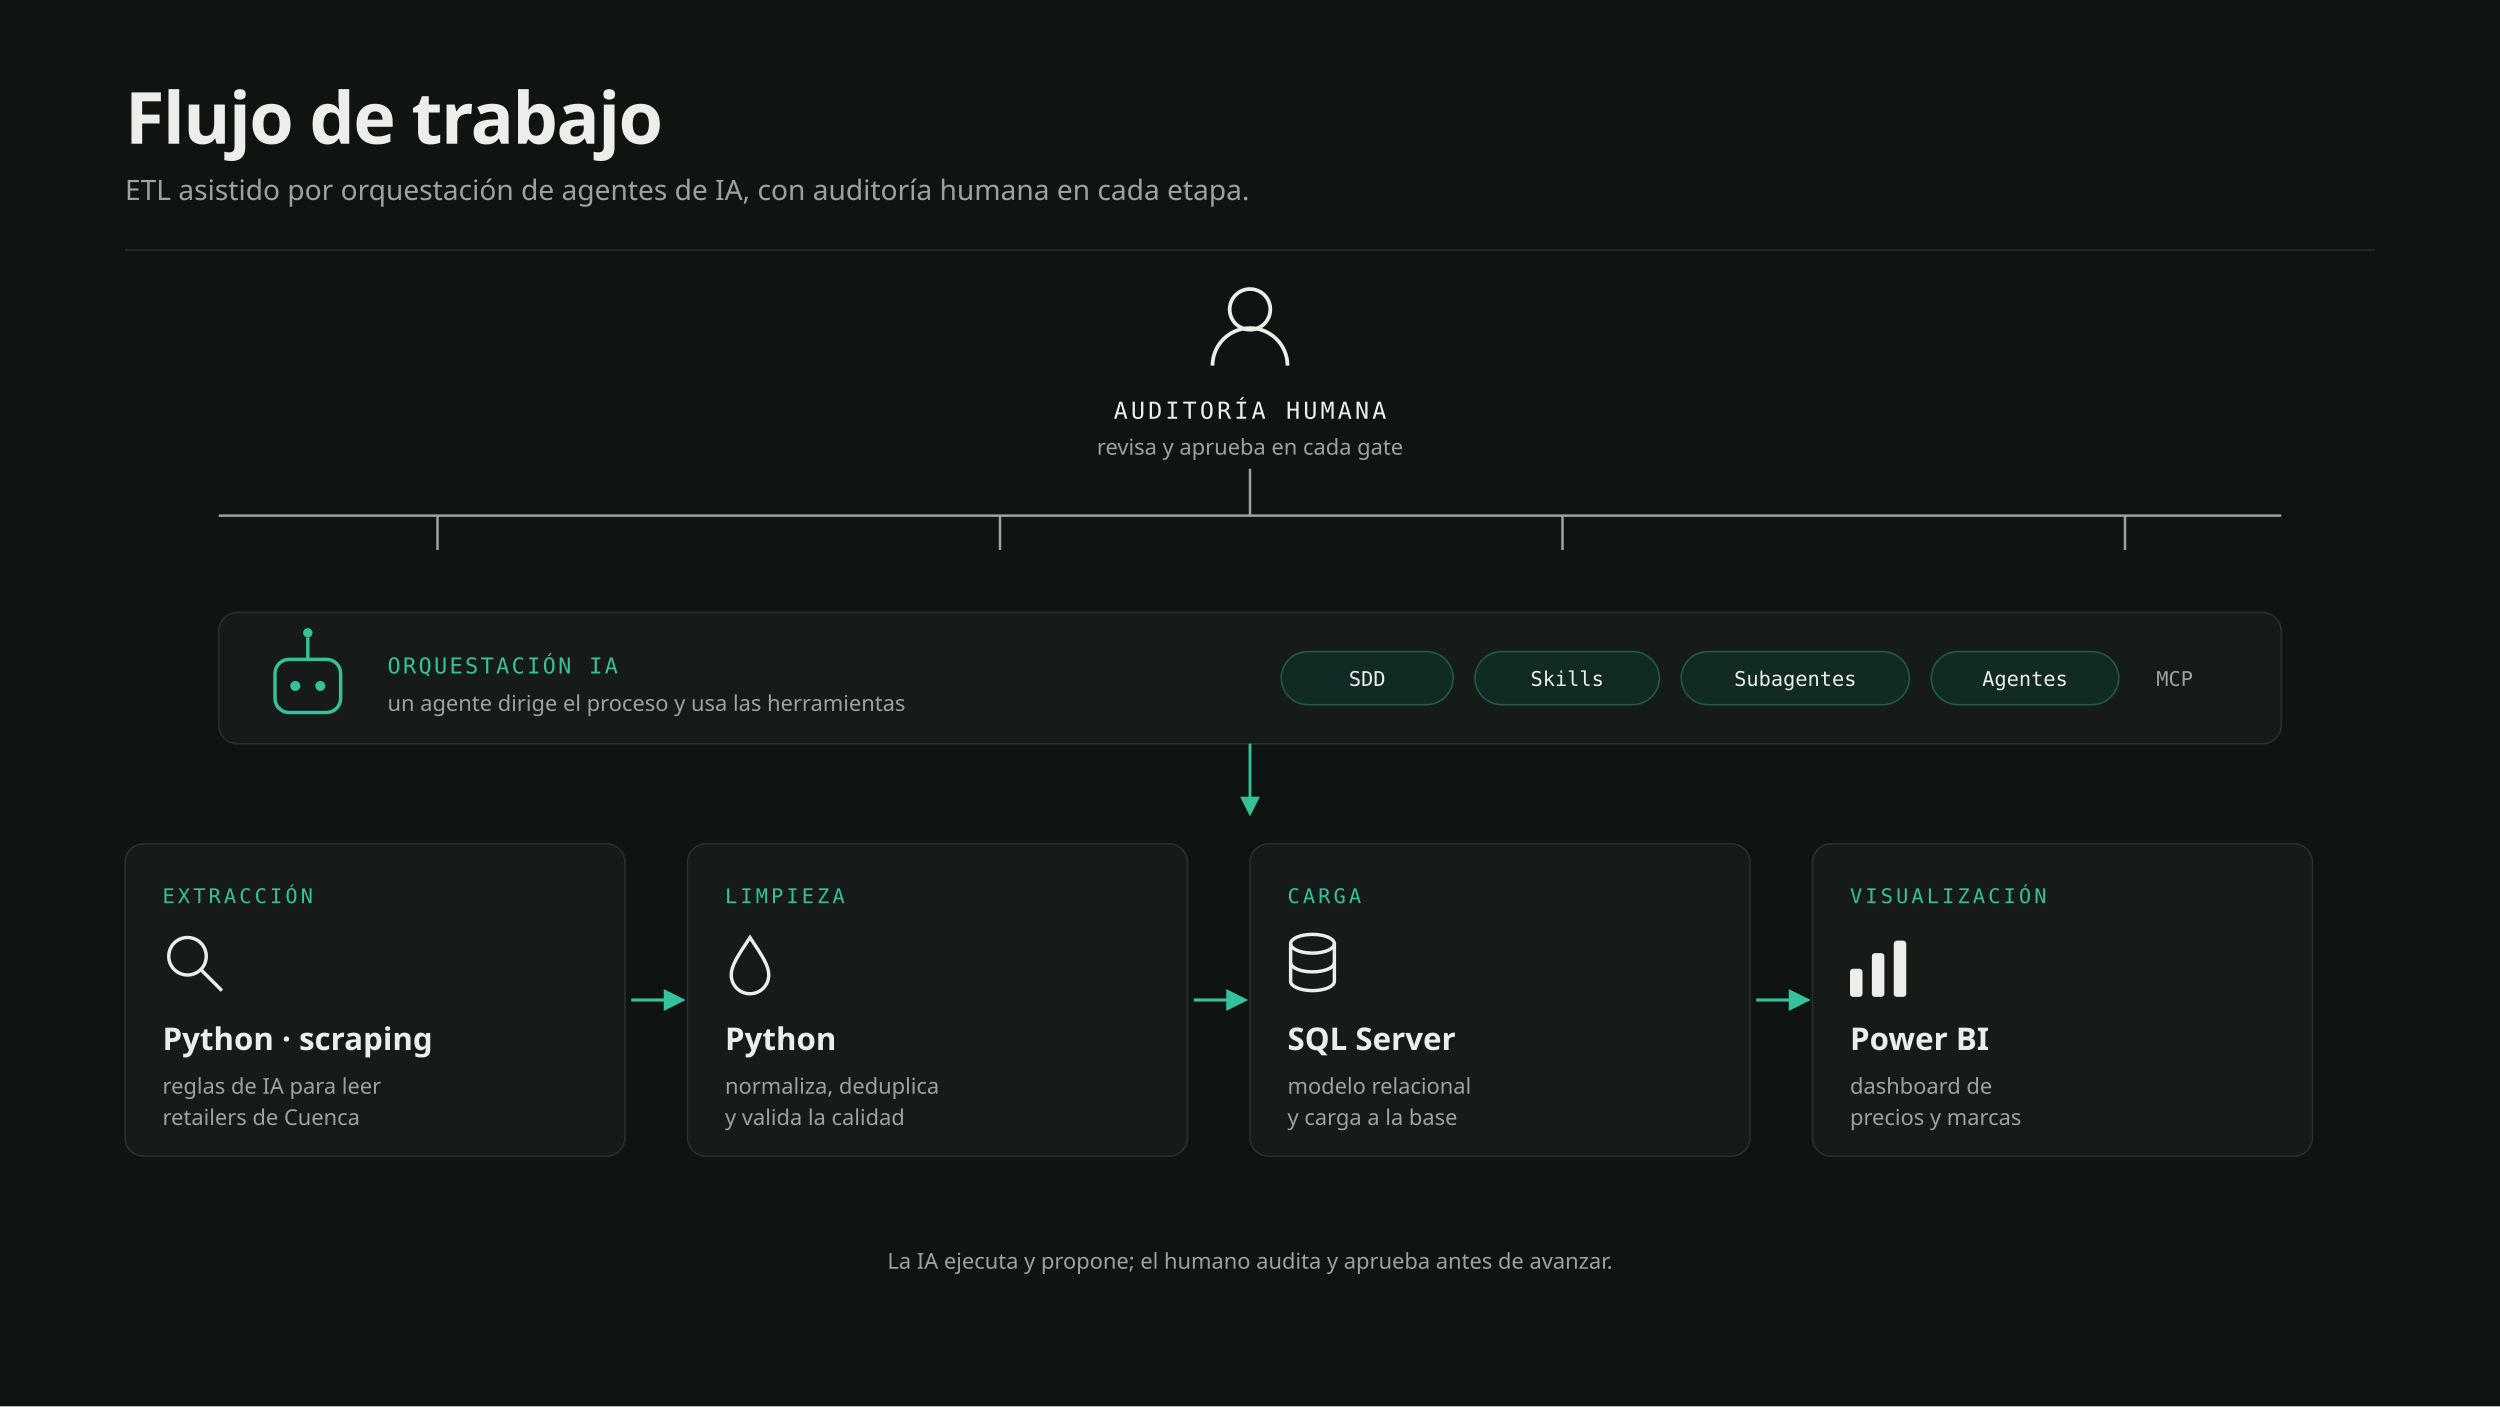
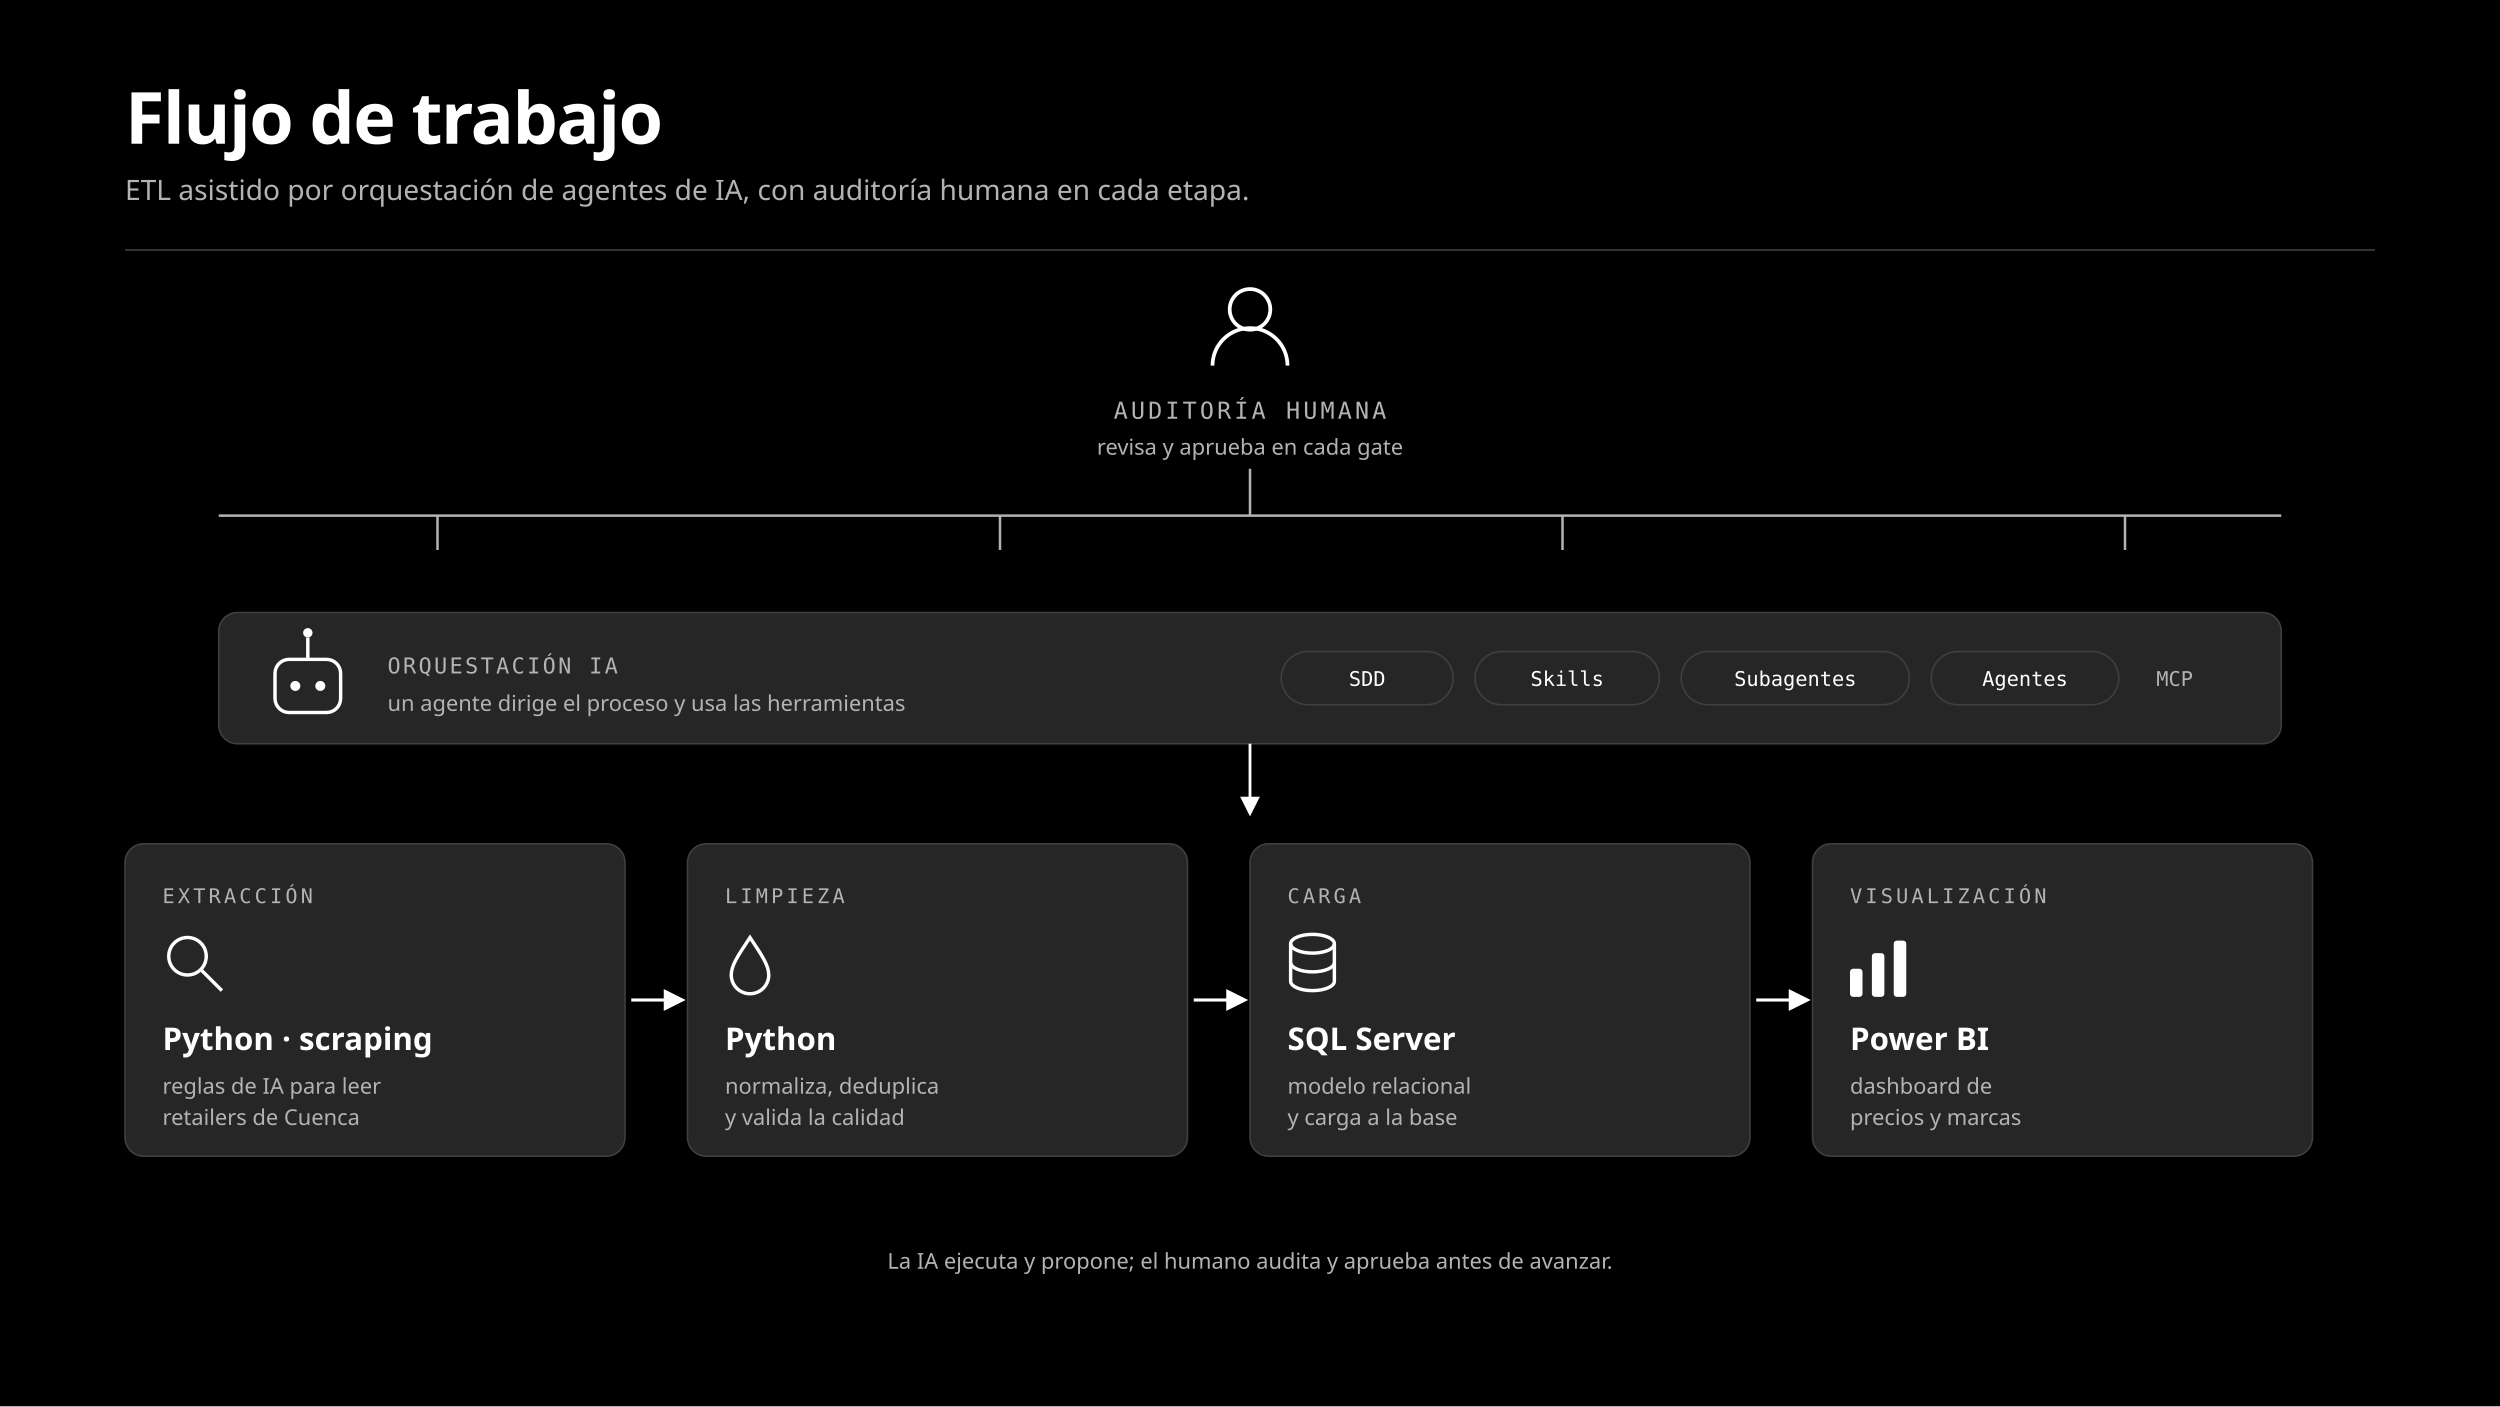
<svg xmlns="http://www.w3.org/2000/svg" width="1600" height="900" viewBox="0 0 1600 900" role="img" aria-label="Flujo de trabajo ETL asistido por orquestación de agentes de IA, con auditoría humana">
  <defs>
    <marker id="ar" viewBox="0 0 10 10" refX="8" refY="5" markerWidth="7" markerHeight="7" orient="auto-start-reverse">
-       <path d="M0 0 L10 5 L0 10 z" fill="#35C29B" />
+       <path d="M0 0 L10 5 L0 10 z" fill="#FFFFFF" />
    </marker>
  </defs>
-   <rect width="1600" height="900" fill="#0F1413" />
-   <text x="80" y="92" font-family="Geist, system-ui, sans-serif" font-size="46" font-weight="600" fill="#ECEEEA" letter-spacing="-1">Flujo de trabajo</text>
-   <text x="80" y="128" font-family="Geist, system-ui, sans-serif" font-size="18" fill="#9AA39F">ETL asistido por orquestación de agentes de IA, con auditoría humana en cada etapa.</text>
-   <line x1="80" y1="160" x2="1520" y2="160" stroke="#28302E" />
+   <rect width="1600" height="900" fill="#000000" />
+   <text x="80" y="92" font-family="Geist, system-ui, sans-serif" font-size="46" font-weight="600" fill="#FFFFFF" letter-spacing="-1">Flujo de trabajo</text>
+   <text x="80" y="128" font-family="Geist, system-ui, sans-serif" font-size="18" fill="#B3B3B3">ETL asistido por orquestación de agentes de IA, con auditoría humana en cada etapa.</text>
+   <line x1="80" y1="160" x2="1520" y2="160" stroke="#404040" />
  <g transform="translate(760,182)">
-     <circle cx="40" cy="16" r="13" fill="none" stroke="#ECEEEA" stroke-width="2.4" />
-     <path d="M16 52 a24 24 0 0 1 48 0" fill="none" stroke="#ECEEEA" stroke-width="2.4" />
+     <circle cx="40" cy="16" r="13" fill="none" stroke="#FFFFFF" stroke-width="2.4" />
+     <path d="M16 52 a24 24 0 0 1 48 0" fill="none" stroke="#FFFFFF" stroke-width="2.4" />
  </g>
-   <text x="800" y="268" text-anchor="middle" font-family="'Geist Mono', ui-monospace, monospace" font-size="15" letter-spacing="2" fill="#ECEEEA">AUDITORÍA HUMANA</text>
-   <text x="800" y="291" text-anchor="middle" font-family="Geist, system-ui, sans-serif" font-size="14" fill="#9AA39F">revisa y aprueba en cada gate</text>
-   <line x1="800" y1="300" x2="800" y2="330" stroke="#9AA39F" stroke-width="1.6" />
-   <path d="M140 330 H1460" stroke="#9AA39F" stroke-width="1.6" />
-   <g stroke="#9AA39F" stroke-width="1.6">
+   <text x="800" y="268" text-anchor="middle" font-family="'Geist Mono', ui-monospace, monospace" font-size="15" letter-spacing="2" fill="#B3B3B3">AUDITORÍA HUMANA</text>
+   <text x="800" y="291" text-anchor="middle" font-family="Geist, system-ui, sans-serif" font-size="14" fill="#B3B3B3">revisa y aprueba en cada gate</text>
+   <line x1="800" y1="300" x2="800" y2="330" stroke="#B3B3B3" stroke-width="1.6" />
+   <path d="M140 330 H1460" stroke="#B3B3B3" stroke-width="1.6" />
+   <g stroke="#B3B3B3" stroke-width="1.6">
    <line x1="280" y1="330" x2="280" y2="352" />
    <line x1="640" y1="330" x2="640" y2="352" />
    <line x1="1000" y1="330" x2="1000" y2="352" />
    <line x1="1360" y1="330" x2="1360" y2="352" />
  </g>
-   <rect x="140" y="392" width="1320" height="84" rx="12" fill="#161B1A" stroke="#28302E" />
-   <g transform="translate(176,416)" stroke="#35C29B" stroke-width="2.2" fill="none">
+   <rect x="140" y="392" width="1320" height="84" rx="12" fill="#262626" stroke="#404040" />
+   <g transform="translate(176,416)" stroke="#FFFFFF" stroke-width="2.2" fill="none">
    <rect x="0" y="6" width="42" height="34" rx="9" />
    <line x1="21" y1="-8" x2="21" y2="6" />
-     <circle cx="21" cy="-11" r="3" fill="#35C29B" stroke="none" />
-     <circle cx="13" cy="23" r="3.2" fill="#35C29B" stroke="none" />
-     <circle cx="29" cy="23" r="3.2" fill="#35C29B" stroke="none" />
+     <circle cx="21" cy="-11" r="3" fill="#FFFFFF" stroke="none" />
+     <circle cx="13" cy="23" r="3.2" fill="#FFFFFF" stroke="none" />
+     <circle cx="29" cy="23" r="3.2" fill="#FFFFFF" stroke="none" />
  </g>
-   <text x="248" y="431" font-family="'Geist Mono', ui-monospace, monospace" font-size="14" letter-spacing="1.5" fill="#35C29B">ORQUESTACIÓN IA</text>
-   <text x="248" y="455" font-family="Geist, system-ui, sans-serif" font-size="14" fill="#9AA39F">un agente dirige el proceso y usa las herramientas</text>
-   <g font-family="'Geist Mono', ui-monospace, monospace" font-size="13" fill="#ECEEEA">
-     <rect x="820" y="417" width="110" height="34" rx="17" fill="#122A24" stroke="#35C29B" stroke-opacity="0.35" />
+   <text x="248" y="431" font-family="'Geist Mono', ui-monospace, monospace" font-size="14" letter-spacing="1.5" fill="#B3B3B3">ORQUESTACIÓN IA</text>
+   <text x="248" y="455" font-family="Geist, system-ui, sans-serif" font-size="14" fill="#B3B3B3">un agente dirige el proceso y usa las herramientas</text>
+   <g font-family="'Geist Mono', ui-monospace, monospace" font-size="13" fill="#FFFFFF">
+     <rect x="820" y="417" width="110" height="34" rx="17" fill="#262626" stroke="#404040" />
    <text x="875" y="439" text-anchor="middle">SDD</text>
-     <rect x="944" y="417" width="118" height="34" rx="17" fill="#122A24" stroke="#35C29B" stroke-opacity="0.35" />
+     <rect x="944" y="417" width="118" height="34" rx="17" fill="#262626" stroke="#404040" />
    <text x="1003" y="439" text-anchor="middle">Skills</text>
-     <rect x="1076" y="417" width="146" height="34" rx="17" fill="#122A24" stroke="#35C29B" stroke-opacity="0.35" />
+     <rect x="1076" y="417" width="146" height="34" rx="17" fill="#262626" stroke="#404040" />
    <text x="1149" y="439" text-anchor="middle">Subagentes</text>
-     <rect x="1236" y="417" width="120" height="34" rx="17" fill="#122A24" stroke="#35C29B" stroke-opacity="0.35" />
+     <rect x="1236" y="417" width="120" height="34" rx="17" fill="#262626" stroke="#404040" />
    <text x="1296" y="439" text-anchor="middle">Agentes</text>
  </g>
-   <text x="1380" y="439" font-family="'Geist Mono', ui-monospace, monospace" font-size="13" fill="#9AA39F">MCP</text>
-   <line x1="800" y1="476" x2="800" y2="520" stroke="#35C29B" stroke-width="1.8" marker-end="url(#ar)" />
+   <text x="1380" y="439" font-family="'Geist Mono', ui-monospace, monospace" font-size="13" fill="#B3B3B3">MCP</text>
+   <line x1="800" y1="476" x2="800" y2="520" stroke="#FFFFFF" stroke-width="1.8" marker-end="url(#ar)" />
  <g font-family="Geist, system-ui, sans-serif">
-     <line x1="404" y1="640" x2="436" y2="640" stroke="#35C29B" stroke-width="2" marker-end="url(#ar)" />
-     <line x1="764" y1="640" x2="796" y2="640" stroke="#35C29B" stroke-width="2" marker-end="url(#ar)" />
-     <line x1="1124" y1="640" x2="1156" y2="640" stroke="#35C29B" stroke-width="2" marker-end="url(#ar)" />
-     <rect x="80" y="540" width="320" height="200" rx="12" fill="#161B1A" stroke="#28302E" />
-     <text x="104" y="578" font-family="'Geist Mono', ui-monospace, monospace" font-size="13" letter-spacing="2" fill="#35C29B">EXTRACCIÓN</text>
-     <g transform="translate(104,596)" stroke="#ECEEEA" stroke-width="2.2" fill="none">
+     <line x1="404" y1="640" x2="436" y2="640" stroke="#FFFFFF" stroke-width="2" marker-end="url(#ar)" />
+     <line x1="764" y1="640" x2="796" y2="640" stroke="#FFFFFF" stroke-width="2" marker-end="url(#ar)" />
+     <line x1="1124" y1="640" x2="1156" y2="640" stroke="#FFFFFF" stroke-width="2" marker-end="url(#ar)" />
+     <rect x="80" y="540" width="320" height="200" rx="12" fill="#262626" stroke="#404040" />
+     <text x="104" y="578" font-family="'Geist Mono', ui-monospace, monospace" font-size="13" letter-spacing="2" fill="#B3B3B3">EXTRACCIÓN</text>
+     <g transform="translate(104,596)" stroke="#FFFFFF" stroke-width="2.2" fill="none">
      <circle cx="16" cy="16" r="12" />
      <line x1="25" y1="25" x2="38" y2="38" />
    </g>
-     <text x="104" y="672" font-size="20" font-weight="600" fill="#ECEEEA">Python · scraping</text>
-     <text x="104" y="700" font-size="14" fill="#9AA39F">reglas de IA para leer</text>
-     <text x="104" y="720" font-size="14" fill="#9AA39F">retailers de Cuenca</text>
-     <rect x="440" y="540" width="320" height="200" rx="12" fill="#161B1A" stroke="#28302E" />
-     <text x="464" y="578" font-family="'Geist Mono', ui-monospace, monospace" font-size="13" letter-spacing="2" fill="#35C29B">LIMPIEZA</text>
-     <g transform="translate(464,596)" stroke="#ECEEEA" stroke-width="2.2" fill="none">
+     <text x="104" y="672" font-size="20" font-weight="600" fill="#FFFFFF">Python · scraping</text>
+     <text x="104" y="700" font-size="14" fill="#B3B3B3">reglas de IA para leer</text>
+     <text x="104" y="720" font-size="14" fill="#B3B3B3">retailers de Cuenca</text>
+     <rect x="440" y="540" width="320" height="200" rx="12" fill="#262626" stroke="#404040" />
+     <text x="464" y="578" font-family="'Geist Mono', ui-monospace, monospace" font-size="13" letter-spacing="2" fill="#B3B3B3">LIMPIEZA</text>
+     <g transform="translate(464,596)" stroke="#FFFFFF" stroke-width="2.2" fill="none">
      <path d="M16 4 C24 16 28 22 28 28 A12 12 0 1 1 4 28 C4 22 8 16 16 4 Z" />
    </g>
-     <text x="464" y="672" font-size="20" font-weight="600" fill="#ECEEEA">Python</text>
-     <text x="464" y="700" font-size="14" fill="#9AA39F">normaliza, deduplica</text>
-     <text x="464" y="720" font-size="14" fill="#9AA39F">y valida la calidad</text>
-     <rect x="800" y="540" width="320" height="200" rx="12" fill="#161B1A" stroke="#28302E" />
-     <text x="824" y="578" font-family="'Geist Mono', ui-monospace, monospace" font-size="13" letter-spacing="2" fill="#35C29B">CARGA</text>
-     <g transform="translate(824,596)" stroke="#ECEEEA" stroke-width="2.2" fill="none">
+     <text x="464" y="672" font-size="20" font-weight="600" fill="#FFFFFF">Python</text>
+     <text x="464" y="700" font-size="14" fill="#B3B3B3">normaliza, deduplica</text>
+     <text x="464" y="720" font-size="14" fill="#B3B3B3">y valida la calidad</text>
+     <rect x="800" y="540" width="320" height="200" rx="12" fill="#262626" stroke="#404040" />
+     <text x="824" y="578" font-family="'Geist Mono', ui-monospace, monospace" font-size="13" letter-spacing="2" fill="#B3B3B3">CARGA</text>
+     <g transform="translate(824,596)" stroke="#FFFFFF" stroke-width="2.2" fill="none">
      <ellipse cx="16" cy="8" rx="14" ry="6" />
      <path d="M2 8 V32 A14 6 0 0 0 30 32 V8" />
      <path d="M2 20 A14 6 0 0 0 30 20" />
    </g>
-     <text x="824" y="672" font-size="20" font-weight="600" fill="#ECEEEA">SQL Server</text>
-     <text x="824" y="700" font-size="14" fill="#9AA39F">modelo relacional</text>
-     <text x="824" y="720" font-size="14" fill="#9AA39F">y carga a la base</text>
-     <rect x="1160" y="540" width="320" height="200" rx="12" fill="#161B1A" stroke="#28302E" />
-     <text x="1184" y="578" font-family="'Geist Mono', ui-monospace, monospace" font-size="13" letter-spacing="2" fill="#35C29B">VISUALIZACIÓN</text>
-     <g transform="translate(1184,600)" stroke="none" fill="#ECEEEA">
+     <text x="824" y="672" font-size="20" font-weight="600" fill="#FFFFFF">SQL Server</text>
+     <text x="824" y="700" font-size="14" fill="#B3B3B3">modelo relacional</text>
+     <text x="824" y="720" font-size="14" fill="#B3B3B3">y carga a la base</text>
+     <rect x="1160" y="540" width="320" height="200" rx="12" fill="#262626" stroke="#404040" />
+     <text x="1184" y="578" font-family="'Geist Mono', ui-monospace, monospace" font-size="13" letter-spacing="2" fill="#B3B3B3">VISUALIZACIÓN</text>
+     <g transform="translate(1184,600)" stroke="none" fill="#FFFFFF">
      <rect x="0" y="20" width="8" height="18" rx="2" />
      <rect x="14" y="10" width="8" height="28" rx="2" />
      <rect x="28" y="2" width="8" height="36" rx="2" />
    </g>
-     <text x="1184" y="672" font-size="20" font-weight="600" fill="#ECEEEA">Power BI</text>
-     <text x="1184" y="700" font-size="14" fill="#9AA39F">dashboard de</text>
-     <text x="1184" y="720" font-size="14" fill="#9AA39F">precios y marcas</text>
+     <text x="1184" y="672" font-size="20" font-weight="600" fill="#FFFFFF">Power BI</text>
+     <text x="1184" y="700" font-size="14" fill="#B3B3B3">dashboard de</text>
+     <text x="1184" y="720" font-size="14" fill="#B3B3B3">precios y marcas</text>
  </g>
-   <text x="800" y="812" text-anchor="middle" font-family="Geist, system-ui, sans-serif" font-size="14" fill="#9AA39F">La IA ejecuta y propone; el humano audita y aprueba antes de avanzar.</text>
+   <text x="800" y="812" text-anchor="middle" font-family="Geist, system-ui, sans-serif" font-size="14" fill="#B3B3B3">La IA ejecuta y propone; el humano audita y aprueba antes de avanzar.</text>
</svg>
